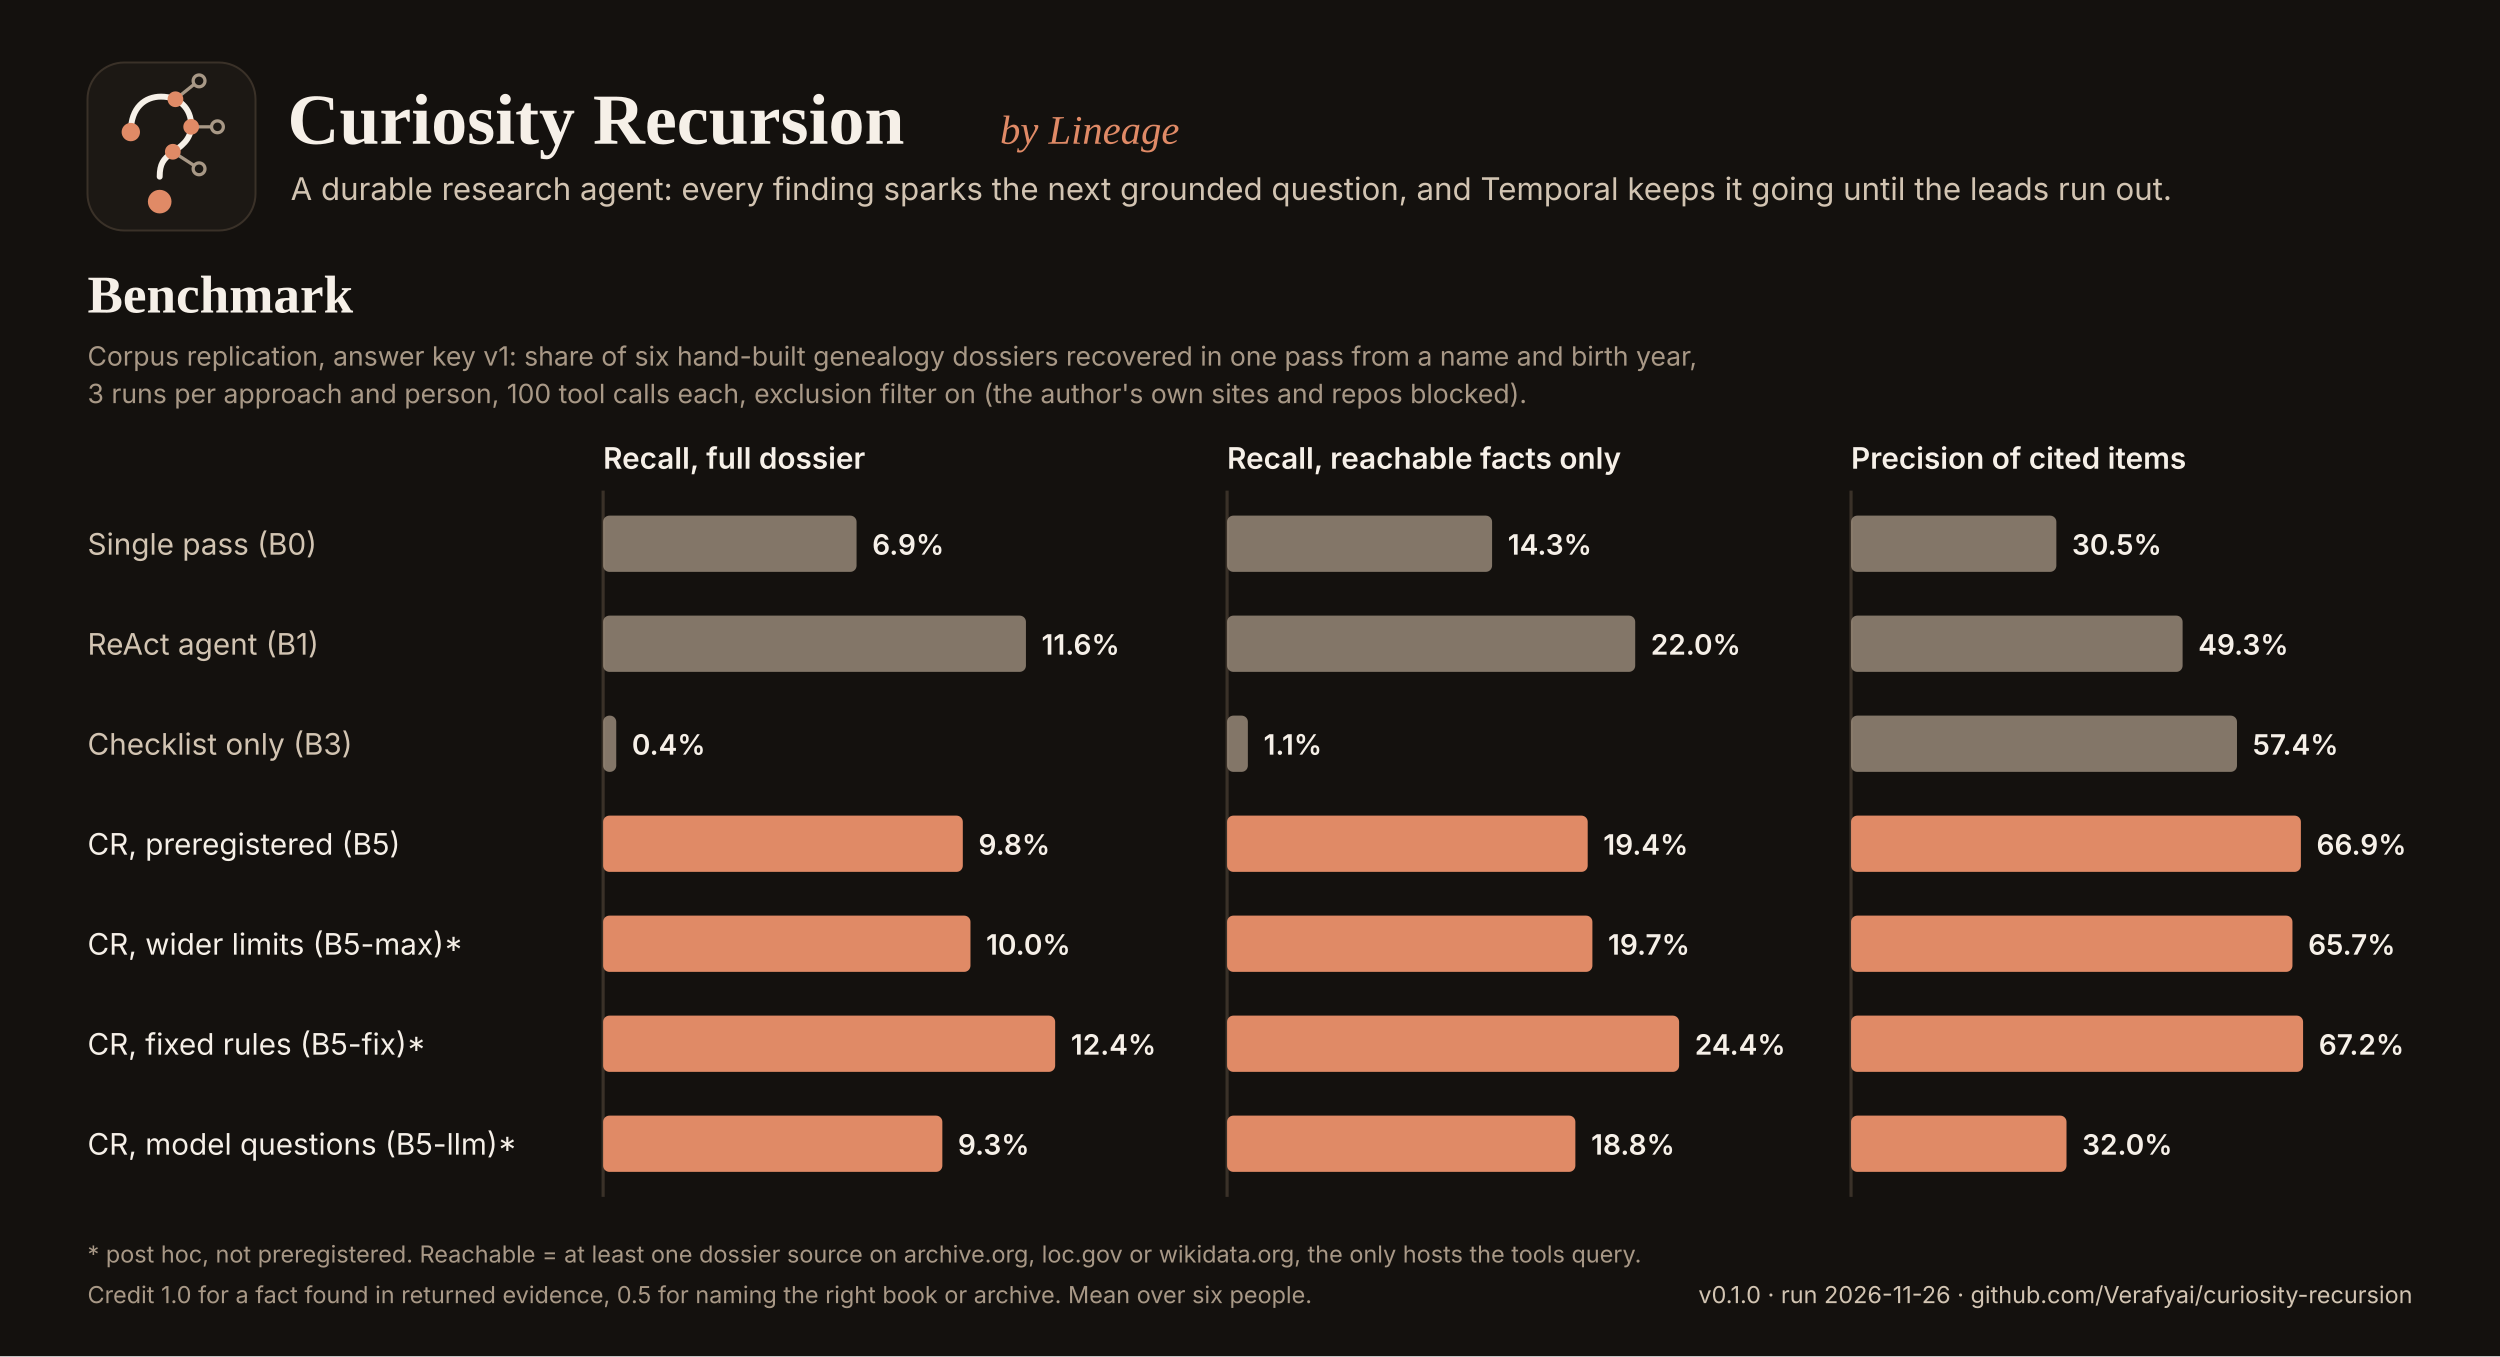
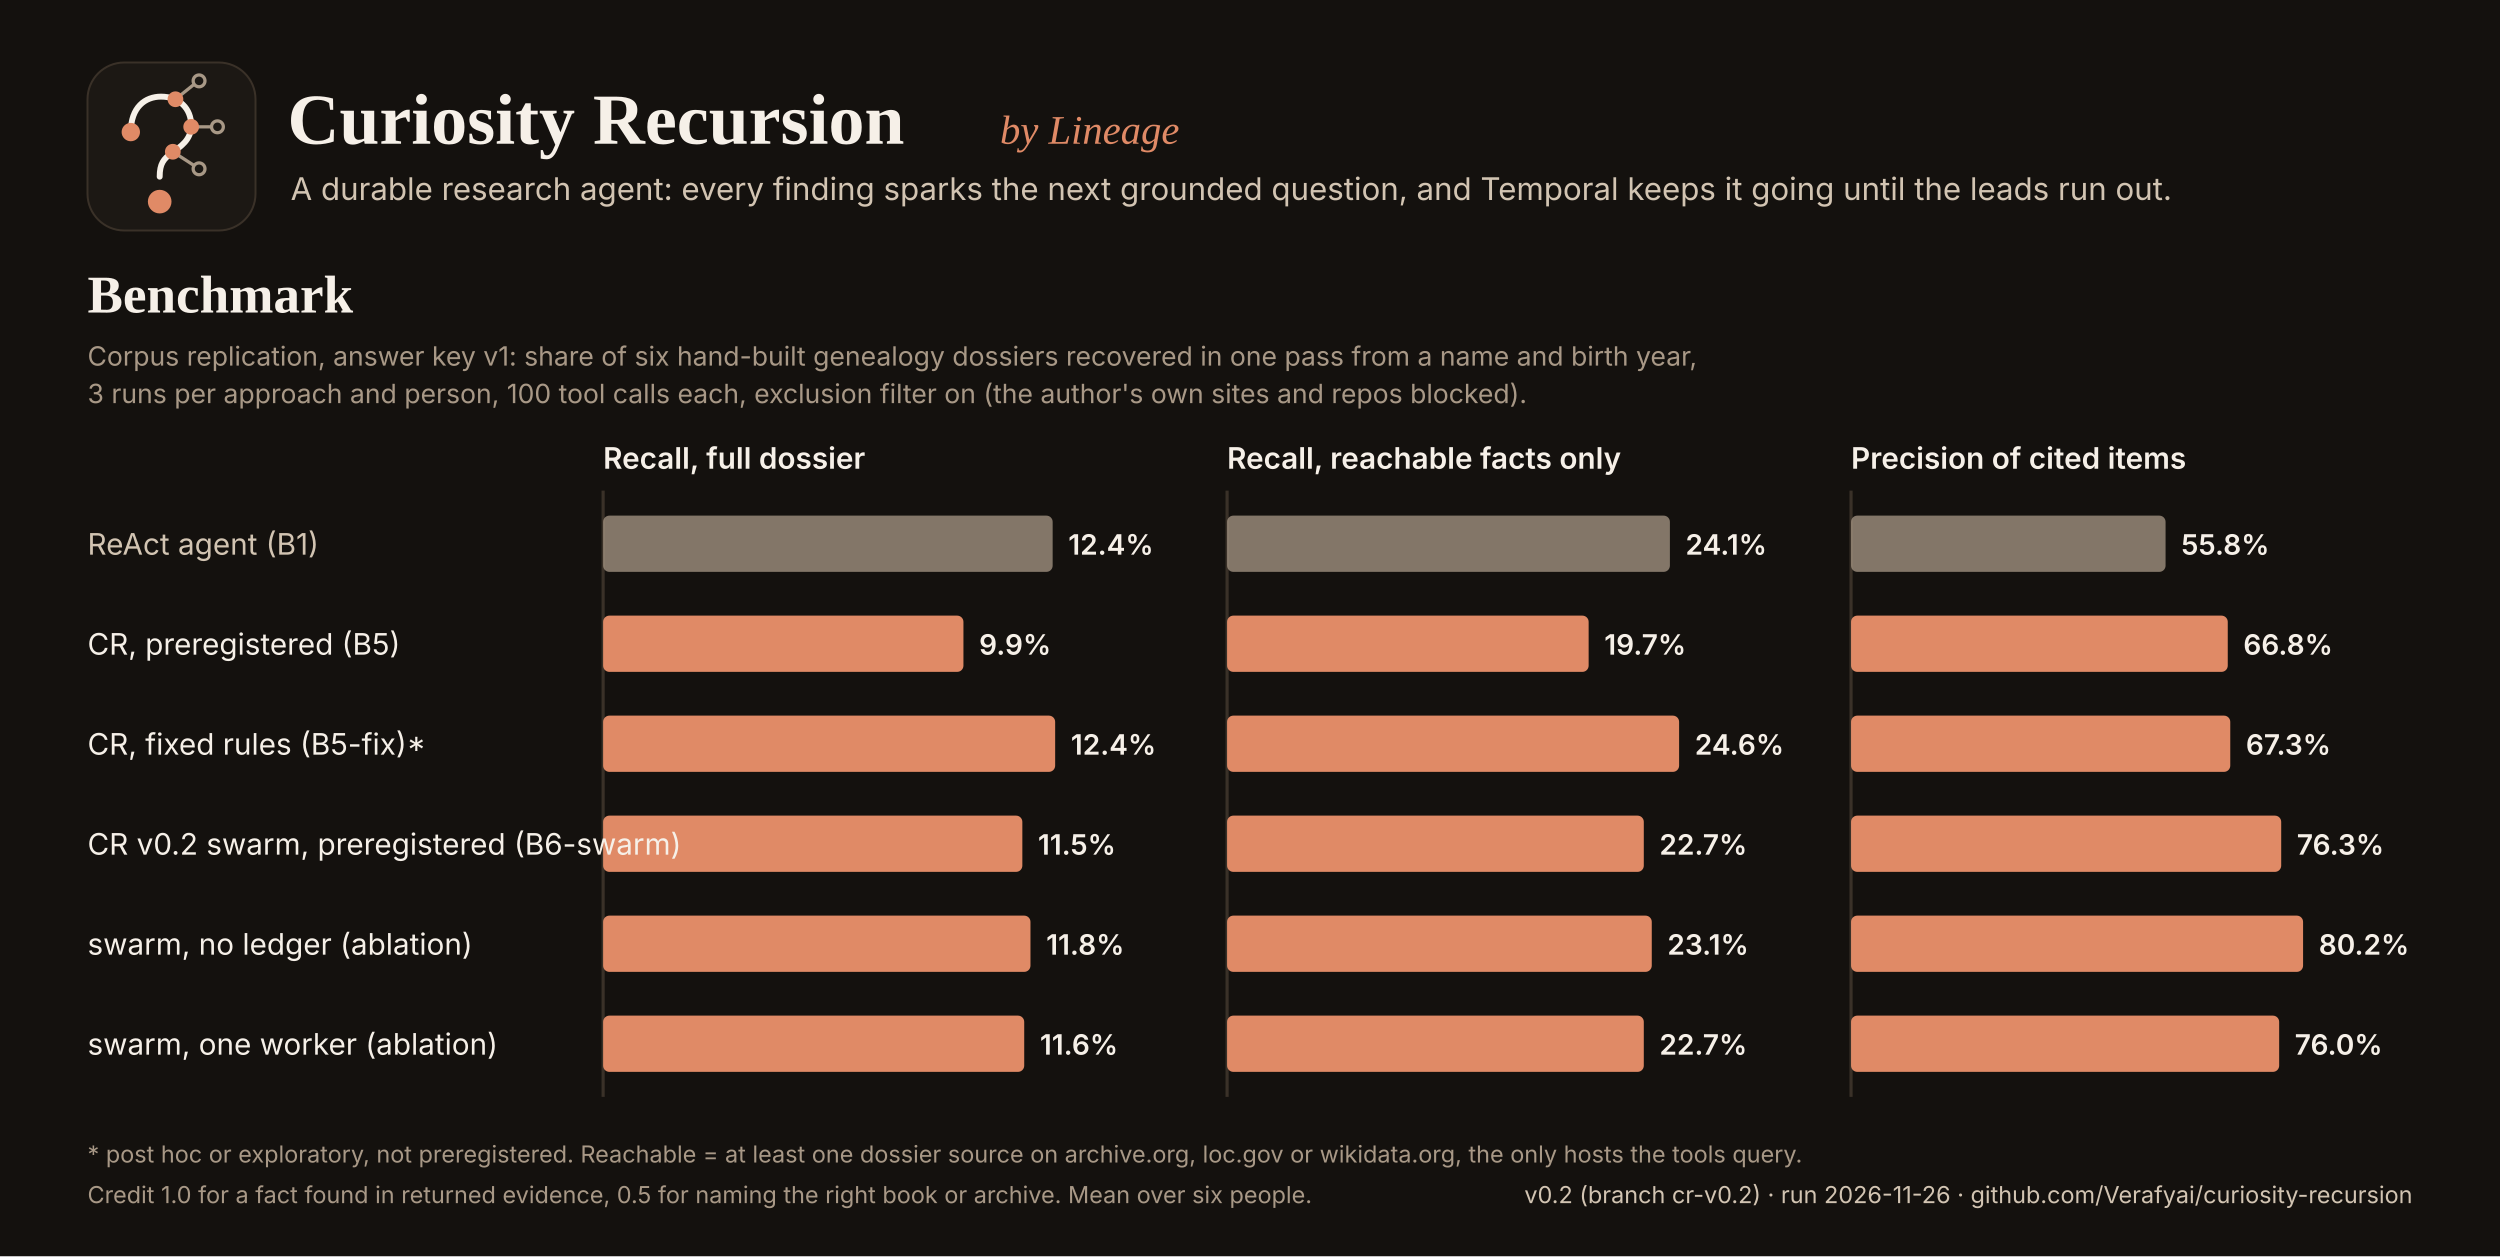
- <svg xmlns="http://www.w3.org/2000/svg" viewBox="0 0 1600 868" width="1600" height="868" role="img" aria-label="Curiosity Recursion benchmark snapshot v0.1.0">
-   <rect width="1600" height="868" fill="#14110e" />
+ <svg xmlns="http://www.w3.org/2000/svg" viewBox="0 0 1600 804" width="1600" height="804" role="img" aria-label="Curiosity Recursion benchmark snapshot v0.2 (branch cr-v0.2)">
+   <rect width="1600" height="804" fill="#14110e" />
  <g transform="translate(56 40) scale(0.42)">
    <rect width="256" height="256" rx="56" fill="#1c1814" stroke="#3a3128" stroke-width="3" />
    <g transform="translate(-20 2)">
      <path d="M86 104 C86 66 108 50 132 50 C160 50 178 68 178 94 C178 116 162 126 148 136 C136 145 130 152 130 172" fill="none" stroke="#f6f0e8" stroke-width="9" stroke-linecap="round" stroke-linejoin="round" />
      <g fill="none" stroke="#a89886" stroke-width="5" stroke-linecap="round">
        <path d="M154 54 L184 30" />
        <path d="M178 96 L212 96" />
        <path d="M150 134 L184 156" />
      </g>
      <g fill="#1c1814" stroke="#a89886" stroke-width="5">
        <circle cx="190" cy="26" r="9" />
        <circle cx="218" cy="96" r="9" />
        <circle cx="190" cy="160" r="9" />
      </g>
      <g fill="#e08a66">
        <circle cx="86" cy="104" r="14" />
        <circle cx="154" cy="54" r="12" />
        <circle cx="178" cy="96" r="12" />
        <circle cx="150" cy="134" r="12" />
      </g>
      <circle cx="130" cy="210" r="18" fill="#e08a66" />
    </g>
  </g>
  <text x="184" y="92" fill="#f6f0e8" font-family="Georgia, 'IBM Plex Serif', 'Times New Roman', serif" font-size="46" font-weight="600" text-anchor="start">Curiosity Recursion</text>
  <text x="640" y="92" fill="#e08a66" font-family="Georgia, 'IBM Plex Serif', 'Times New Roman', serif" font-size="26" font-weight="400" text-anchor="start" font-style="italic">by Lineage</text>
  <text x="186" y="128" fill="#d2c4b2" font-family="Inter, -apple-system, 'Segoe UI', Helvetica, Arial, sans-serif" font-size="20" font-weight="400" text-anchor="start">A durable research agent: every finding sparks the next grounded question, and Temporal keeps it going until the leads run out.</text>
  <text x="56" y="200" fill="#f6f0e8" font-family="Georgia, 'IBM Plex Serif', 'Times New Roman', serif" font-size="34" font-weight="600" text-anchor="start">Benchmark</text>
  <text x="56" y="234" fill="#a89886" font-family="Inter, -apple-system, 'Segoe UI', Helvetica, Arial, sans-serif" font-size="17" font-weight="400" text-anchor="start">Corpus replication, answer key v1: share of six hand-built genealogy dossiers recovered in one pass from a name and birth year,</text>
  <text x="56" y="258" fill="#a89886" font-family="Inter, -apple-system, 'Segoe UI', Helvetica, Arial, sans-serif" font-size="17" font-weight="400" text-anchor="start">3 runs per approach and person, 100 tool calls each, exclusion filter on (the author's own sites and repos blocked).</text>
  <text x="386.0" y="300" fill="#f6f0e8" font-family="Inter, -apple-system, 'Segoe UI', Helvetica, Arial, sans-serif" font-size="19" font-weight="600" text-anchor="start">Recall, full dossier</text>
-   <line x1="386.0" y1="314" x2="386.0" y2="766" stroke="#3a3128" stroke-width="2" />
-   <rect x="386.0" y="330" width="162.2" height="36" rx="4" fill="#a89886" opacity="0.75" />
-   <text x="558.2" y="355" fill="#f6f0e8" font-family="Inter, -apple-system, 'Segoe UI', Helvetica, Arial, sans-serif" font-size="18" font-weight="600" text-anchor="start">6.9%</text>
-   <rect x="386.0" y="394" width="270.6" height="36" rx="4" fill="#a89886" opacity="0.75" />
-   <text x="666.571" y="419" fill="#f6f0e8" font-family="Inter, -apple-system, 'Segoe UI', Helvetica, Arial, sans-serif" font-size="18" font-weight="600" text-anchor="start">11.6%</text>
-   <rect x="386.0" y="458" width="8.4" height="36" rx="4" fill="#a89886" opacity="0.75" />
-   <text x="404.376" y="483" fill="#f6f0e8" font-family="Inter, -apple-system, 'Segoe UI', Helvetica, Arial, sans-serif" font-size="18" font-weight="600" text-anchor="start">0.4%</text>
-   <rect x="386.0" y="522" width="230.2" height="36" rx="4" fill="#e08a66" opacity="1" />
-   <text x="626.218" y="547" fill="#f6f0e8" font-family="Inter, -apple-system, 'Segoe UI', Helvetica, Arial, sans-serif" font-size="18" font-weight="600" text-anchor="start">9.8%</text>
-   <rect x="386.0" y="586" width="235.1" height="36" rx="4" fill="#e08a66" opacity="1" />
-   <text x="631.051" y="611" fill="#f6f0e8" font-family="Inter, -apple-system, 'Segoe UI', Helvetica, Arial, sans-serif" font-size="18" font-weight="600" text-anchor="start">10.0%</text>
-   <rect x="386.0" y="650" width="289.3" height="36" rx="4" fill="#e08a66" opacity="1" />
-   <text x="685.333" y="675" fill="#f6f0e8" font-family="Inter, -apple-system, 'Segoe UI', Helvetica, Arial, sans-serif" font-size="18" font-weight="600" text-anchor="start">12.4%</text>
-   <rect x="386.0" y="714" width="217.1" height="36" rx="4" fill="#e08a66" opacity="1" />
-   <text x="613.054" y="739" fill="#f6f0e8" font-family="Inter, -apple-system, 'Segoe UI', Helvetica, Arial, sans-serif" font-size="18" font-weight="600" text-anchor="start">9.3%</text>
+   <line x1="386.0" y1="314" x2="386.0" y2="702" stroke="#3a3128" stroke-width="2" />
+   <rect x="386.0" y="330" width="287.7" height="36" rx="4" fill="#a89886" opacity="0.75" />
+   <text x="683.686" y="355" fill="#f6f0e8" font-family="Inter, -apple-system, 'Segoe UI', Helvetica, Arial, sans-serif" font-size="18" font-weight="600" text-anchor="start">12.4%</text>
+   <rect x="386.0" y="394" width="230.6" height="36" rx="4" fill="#e08a66" opacity="1" />
+   <text x="626.614" y="419" fill="#f6f0e8" font-family="Inter, -apple-system, 'Segoe UI', Helvetica, Arial, sans-serif" font-size="18" font-weight="600" text-anchor="start">9.9%</text>
+   <rect x="386.0" y="458" width="289.3" height="36" rx="4" fill="#e08a66" opacity="1" />
+   <text x="685.333" y="483" fill="#f6f0e8" font-family="Inter, -apple-system, 'Segoe UI', Helvetica, Arial, sans-serif" font-size="18" font-weight="600" text-anchor="start">12.4%</text>
+   <rect x="386.0" y="522" width="268.3" height="36" rx="4" fill="#e08a66" opacity="1" />
+   <text x="664.27" y="547" fill="#f6f0e8" font-family="Inter, -apple-system, 'Segoe UI', Helvetica, Arial, sans-serif" font-size="18" font-weight="600" text-anchor="start">11.5%</text>
+   <rect x="386.0" y="586" width="273.5" height="36" rx="4" fill="#e08a66" opacity="1" />
+   <text x="669.54" y="611" fill="#f6f0e8" font-family="Inter, -apple-system, 'Segoe UI', Helvetica, Arial, sans-serif" font-size="18" font-weight="600" text-anchor="start">11.8%</text>
+   <rect x="386.0" y="650" width="269.5" height="36" rx="4" fill="#e08a66" opacity="1" />
+   <text x="665.537" y="675" fill="#f6f0e8" font-family="Inter, -apple-system, 'Segoe UI', Helvetica, Arial, sans-serif" font-size="18" font-weight="600" text-anchor="start">11.6%</text>
  <text x="785.333" y="300" fill="#f6f0e8" font-family="Inter, -apple-system, 'Segoe UI', Helvetica, Arial, sans-serif" font-size="19" font-weight="600" text-anchor="start">Recall, reachable facts only</text>
-   <line x1="785.333" y1="314" x2="785.333" y2="766" stroke="#3a3128" stroke-width="2" />
-   <rect x="785.333" y="330" width="169.6" height="36" rx="4" fill="#a89886" opacity="0.75" />
-   <text x="964.968" y="355" fill="#f6f0e8" font-family="Inter, -apple-system, 'Segoe UI', Helvetica, Arial, sans-serif" font-size="18" font-weight="600" text-anchor="start">14.3%</text>
-   <rect x="785.333" y="394" width="261.2" height="36" rx="4" fill="#a89886" opacity="0.75" />
-   <text x="1056.492" y="419" fill="#f6f0e8" font-family="Inter, -apple-system, 'Segoe UI', Helvetica, Arial, sans-serif" font-size="18" font-weight="600" text-anchor="start">22.0%</text>
-   <rect x="785.333" y="458" width="13.3" height="36" rx="4" fill="#a89886" opacity="0.75" />
-   <text x="808.681" y="483" fill="#f6f0e8" font-family="Inter, -apple-system, 'Segoe UI', Helvetica, Arial, sans-serif" font-size="18" font-weight="600" text-anchor="start">1.1%</text>
-   <rect x="785.333" y="522" width="230.8" height="36" rx="4" fill="#e08a66" opacity="1" />
-   <text x="1026.089" y="547" fill="#f6f0e8" font-family="Inter, -apple-system, 'Segoe UI', Helvetica, Arial, sans-serif" font-size="18" font-weight="600" text-anchor="start">19.4%</text>
-   <rect x="785.333" y="586" width="233.8" height="36" rx="4" fill="#e08a66" opacity="1" />
-   <text x="1029.106" y="611" fill="#f6f0e8" font-family="Inter, -apple-system, 'Segoe UI', Helvetica, Arial, sans-serif" font-size="18" font-weight="600" text-anchor="start">19.7%</text>
-   <rect x="785.333" y="650" width="289.3" height="36" rx="4" fill="#e08a66" opacity="1" />
-   <text x="1084.667" y="675" fill="#f6f0e8" font-family="Inter, -apple-system, 'Segoe UI', Helvetica, Arial, sans-serif" font-size="18" font-weight="600" text-anchor="start">24.4%</text>
-   <rect x="785.333" y="714" width="222.9" height="36" rx="4" fill="#e08a66" opacity="1" />
-   <text x="1018.282" y="739" fill="#f6f0e8" font-family="Inter, -apple-system, 'Segoe UI', Helvetica, Arial, sans-serif" font-size="18" font-weight="600" text-anchor="start">18.8%</text>
+   <line x1="785.333" y1="314" x2="785.333" y2="702" stroke="#3a3128" stroke-width="2" />
+   <rect x="785.333" y="330" width="283.4" height="36" rx="4" fill="#a89886" opacity="0.75" />
+   <text x="1078.701" y="355" fill="#f6f0e8" font-family="Inter, -apple-system, 'Segoe UI', Helvetica, Arial, sans-serif" font-size="18" font-weight="600" text-anchor="start">24.1%</text>
+   <rect x="785.333" y="394" width="231.4" height="36" rx="4" fill="#e08a66" opacity="1" />
+   <text x="1026.713" y="419" fill="#f6f0e8" font-family="Inter, -apple-system, 'Segoe UI', Helvetica, Arial, sans-serif" font-size="18" font-weight="600" text-anchor="start">19.7%</text>
+   <rect x="785.333" y="458" width="289.3" height="36" rx="4" fill="#e08a66" opacity="1" />
+   <text x="1084.667" y="483" fill="#f6f0e8" font-family="Inter, -apple-system, 'Segoe UI', Helvetica, Arial, sans-serif" font-size="18" font-weight="600" text-anchor="start">24.6%</text>
+   <rect x="785.333" y="522" width="266.7" height="36" rx="4" fill="#e08a66" opacity="1" />
+   <text x="1062.017" y="547" fill="#f6f0e8" font-family="Inter, -apple-system, 'Segoe UI', Helvetica, Arial, sans-serif" font-size="18" font-weight="600" text-anchor="start">22.7%</text>
+   <rect x="785.333" y="586" width="271.8" height="36" rx="4" fill="#e08a66" opacity="1" />
+   <text x="1067.107" y="611" fill="#f6f0e8" font-family="Inter, -apple-system, 'Segoe UI', Helvetica, Arial, sans-serif" font-size="18" font-weight="600" text-anchor="start">23.1%</text>
+   <rect x="785.333" y="650" width="266.7" height="36" rx="4" fill="#e08a66" opacity="1" />
+   <text x="1062.017" y="675" fill="#f6f0e8" font-family="Inter, -apple-system, 'Segoe UI', Helvetica, Arial, sans-serif" font-size="18" font-weight="600" text-anchor="start">22.7%</text>
  <text x="1184.667" y="300" fill="#f6f0e8" font-family="Inter, -apple-system, 'Segoe UI', Helvetica, Arial, sans-serif" font-size="19" font-weight="600" text-anchor="start">Precision of cited items</text>
-   <line x1="1184.667" y1="314" x2="1184.667" y2="766" stroke="#3a3128" stroke-width="2" />
-   <rect x="1184.667" y="330" width="131.4" height="36" rx="4" fill="#a89886" opacity="0.75" />
-   <text x="1326.042" y="355" fill="#f6f0e8" font-family="Inter, -apple-system, 'Segoe UI', Helvetica, Arial, sans-serif" font-size="18" font-weight="600" text-anchor="start">30.5%</text>
-   <rect x="1184.667" y="394" width="212.2" height="36" rx="4" fill="#a89886" opacity="0.75" />
-   <text x="1406.855" y="419" fill="#f6f0e8" font-family="Inter, -apple-system, 'Segoe UI', Helvetica, Arial, sans-serif" font-size="18" font-weight="600" text-anchor="start">49.3%</text>
-   <rect x="1184.667" y="458" width="247.0" height="36" rx="4" fill="#a89886" opacity="0.75" />
-   <text x="1441.701" y="483" fill="#f6f0e8" font-family="Inter, -apple-system, 'Segoe UI', Helvetica, Arial, sans-serif" font-size="18" font-weight="600" text-anchor="start">57.4%</text>
-   <rect x="1184.667" y="522" width="287.9" height="36" rx="4" fill="#e08a66" opacity="1" />
-   <text x="1482.543" y="547" fill="#f6f0e8" font-family="Inter, -apple-system, 'Segoe UI', Helvetica, Arial, sans-serif" font-size="18" font-weight="600" text-anchor="start">66.9%</text>
-   <rect x="1184.667" y="586" width="282.5" height="36" rx="4" fill="#e08a66" opacity="1" />
-   <text x="1477.209" y="611" fill="#f6f0e8" font-family="Inter, -apple-system, 'Segoe UI', Helvetica, Arial, sans-serif" font-size="18" font-weight="600" text-anchor="start">65.7%</text>
-   <rect x="1184.667" y="650" width="289.3" height="36" rx="4" fill="#e08a66" opacity="1" />
-   <text x="1484" y="675" fill="#f6f0e8" font-family="Inter, -apple-system, 'Segoe UI', Helvetica, Arial, sans-serif" font-size="18" font-weight="600" text-anchor="start">67.2%</text>
-   <rect x="1184.667" y="714" width="137.9" height="36" rx="4" fill="#e08a66" opacity="1" />
-   <text x="1332.549" y="739" fill="#f6f0e8" font-family="Inter, -apple-system, 'Segoe UI', Helvetica, Arial, sans-serif" font-size="18" font-weight="600" text-anchor="start">32.0%</text>
-   <text x="56" y="355" fill="#d2c4b2" font-family="Inter, -apple-system, 'Segoe UI', Helvetica, Arial, sans-serif" font-size="19" font-weight="400" text-anchor="start">Single pass (B0)</text>
-   <text x="56" y="419" fill="#d2c4b2" font-family="Inter, -apple-system, 'Segoe UI', Helvetica, Arial, sans-serif" font-size="19" font-weight="400" text-anchor="start">ReAct agent (B1)</text>
-   <text x="56" y="483" fill="#d2c4b2" font-family="Inter, -apple-system, 'Segoe UI', Helvetica, Arial, sans-serif" font-size="19" font-weight="400" text-anchor="start">Checklist only (B3)</text>
-   <text x="56" y="547" fill="#f6f0e8" font-family="Inter, -apple-system, 'Segoe UI', Helvetica, Arial, sans-serif" font-size="19" font-weight="400" text-anchor="start">CR, preregistered (B5)</text>
-   <text x="56" y="611" fill="#f6f0e8" font-family="Inter, -apple-system, 'Segoe UI', Helvetica, Arial, sans-serif" font-size="19" font-weight="400" text-anchor="start">CR, wider limits (B5-max)*</text>
-   <text x="56" y="675" fill="#f6f0e8" font-family="Inter, -apple-system, 'Segoe UI', Helvetica, Arial, sans-serif" font-size="19" font-weight="400" text-anchor="start">CR, fixed rules (B5-fix)*</text>
-   <text x="56" y="739" fill="#f6f0e8" font-family="Inter, -apple-system, 'Segoe UI', Helvetica, Arial, sans-serif" font-size="19" font-weight="400" text-anchor="start">CR, model questions (B5-llm)*</text>
-   <text x="56" y="808" fill="#a89886" font-family="Inter, -apple-system, 'Segoe UI', Helvetica, Arial, sans-serif" font-size="15" font-weight="400" text-anchor="start">* post hoc, not preregistered. Reachable = at least one dossier source on archive.org, loc.gov or wikidata.org, the only hosts the tools query.</text>
-   <text x="56" y="834" fill="#a89886" font-family="Inter, -apple-system, 'Segoe UI', Helvetica, Arial, sans-serif" font-size="15" font-weight="400" text-anchor="start">Credit 1.0 for a fact found in returned evidence, 0.5 for naming the right book or archive. Mean over six people.</text>
-   <text x="1544" y="834" fill="#d2c4b2" font-family="Inter, -apple-system, 'Segoe UI', Helvetica, Arial, sans-serif" font-size="15" font-weight="400" text-anchor="end">v0.1.0  ·  run 2026-11-26  ·  github.com/Verafyai/curiosity-recursion</text>
+   <line x1="1184.667" y1="314" x2="1184.667" y2="702" stroke="#3a3128" stroke-width="2" />
+   <rect x="1184.667" y="330" width="201.3" height="36" rx="4" fill="#a89886" opacity="0.75" />
+   <text x="1395.991" y="355" fill="#f6f0e8" font-family="Inter, -apple-system, 'Segoe UI', Helvetica, Arial, sans-serif" font-size="18" font-weight="600" text-anchor="start">55.8%</text>
+   <rect x="1184.667" y="394" width="241.1" height="36" rx="4" fill="#e08a66" opacity="1" />
+   <text x="1435.719" y="419" fill="#f6f0e8" font-family="Inter, -apple-system, 'Segoe UI', Helvetica, Arial, sans-serif" font-size="18" font-weight="600" text-anchor="start">66.8%</text>
+   <rect x="1184.667" y="458" width="242.7" height="36" rx="4" fill="#e08a66" opacity="1" />
+   <text x="1437.358" y="483" fill="#f6f0e8" font-family="Inter, -apple-system, 'Segoe UI', Helvetica, Arial, sans-serif" font-size="18" font-weight="600" text-anchor="start">67.3%</text>
+   <rect x="1184.667" y="522" width="275.3" height="36" rx="4" fill="#e08a66" opacity="1" />
+   <text x="1469.964" y="547" fill="#f6f0e8" font-family="Inter, -apple-system, 'Segoe UI', Helvetica, Arial, sans-serif" font-size="18" font-weight="600" text-anchor="start">76.3%</text>
+   <rect x="1184.667" y="586" width="289.3" height="36" rx="4" fill="#e08a66" opacity="1" />
+   <text x="1484" y="611" fill="#f6f0e8" font-family="Inter, -apple-system, 'Segoe UI', Helvetica, Arial, sans-serif" font-size="18" font-weight="600" text-anchor="start">80.2%</text>
+   <rect x="1184.667" y="650" width="274.0" height="36" rx="4" fill="#e08a66" opacity="1" />
+   <text x="1468.634" y="675" fill="#f6f0e8" font-family="Inter, -apple-system, 'Segoe UI', Helvetica, Arial, sans-serif" font-size="18" font-weight="600" text-anchor="start">76.0%</text>
+   <text x="56" y="355" fill="#d2c4b2" font-family="Inter, -apple-system, 'Segoe UI', Helvetica, Arial, sans-serif" font-size="19" font-weight="400" text-anchor="start">ReAct agent (B1)</text>
+   <text x="56" y="419" fill="#f6f0e8" font-family="Inter, -apple-system, 'Segoe UI', Helvetica, Arial, sans-serif" font-size="19" font-weight="400" text-anchor="start">CR, preregistered (B5)</text>
+   <text x="56" y="483" fill="#f6f0e8" font-family="Inter, -apple-system, 'Segoe UI', Helvetica, Arial, sans-serif" font-size="19" font-weight="400" text-anchor="start">CR, fixed rules (B5-fix)*</text>
+   <text x="56" y="547" fill="#f6f0e8" font-family="Inter, -apple-system, 'Segoe UI', Helvetica, Arial, sans-serif" font-size="19" font-weight="400" text-anchor="start">CR v0.2 swarm, preregistered (B6-swarm)</text>
+   <text x="56" y="611" fill="#f6f0e8" font-family="Inter, -apple-system, 'Segoe UI', Helvetica, Arial, sans-serif" font-size="19" font-weight="400" text-anchor="start">swarm, no ledger (ablation)</text>
+   <text x="56" y="675" fill="#f6f0e8" font-family="Inter, -apple-system, 'Segoe UI', Helvetica, Arial, sans-serif" font-size="19" font-weight="400" text-anchor="start">swarm, one worker (ablation)</text>
+   <text x="56" y="744" fill="#a89886" font-family="Inter, -apple-system, 'Segoe UI', Helvetica, Arial, sans-serif" font-size="15" font-weight="400" text-anchor="start">* post hoc or exploratory, not preregistered. Reachable = at least one dossier source on archive.org, loc.gov or wikidata.org, the only hosts the tools query.</text>
+   <text x="56" y="770" fill="#a89886" font-family="Inter, -apple-system, 'Segoe UI', Helvetica, Arial, sans-serif" font-size="15" font-weight="400" text-anchor="start">Credit 1.0 for a fact found in returned evidence, 0.5 for naming the right book or archive. Mean over six people.</text>
+   <text x="1544" y="770" fill="#d2c4b2" font-family="Inter, -apple-system, 'Segoe UI', Helvetica, Arial, sans-serif" font-size="15" font-weight="400" text-anchor="end">v0.2 (branch cr-v0.2)  ·  run 2026-11-26  ·  github.com/Verafyai/curiosity-recursion</text>
</svg>
